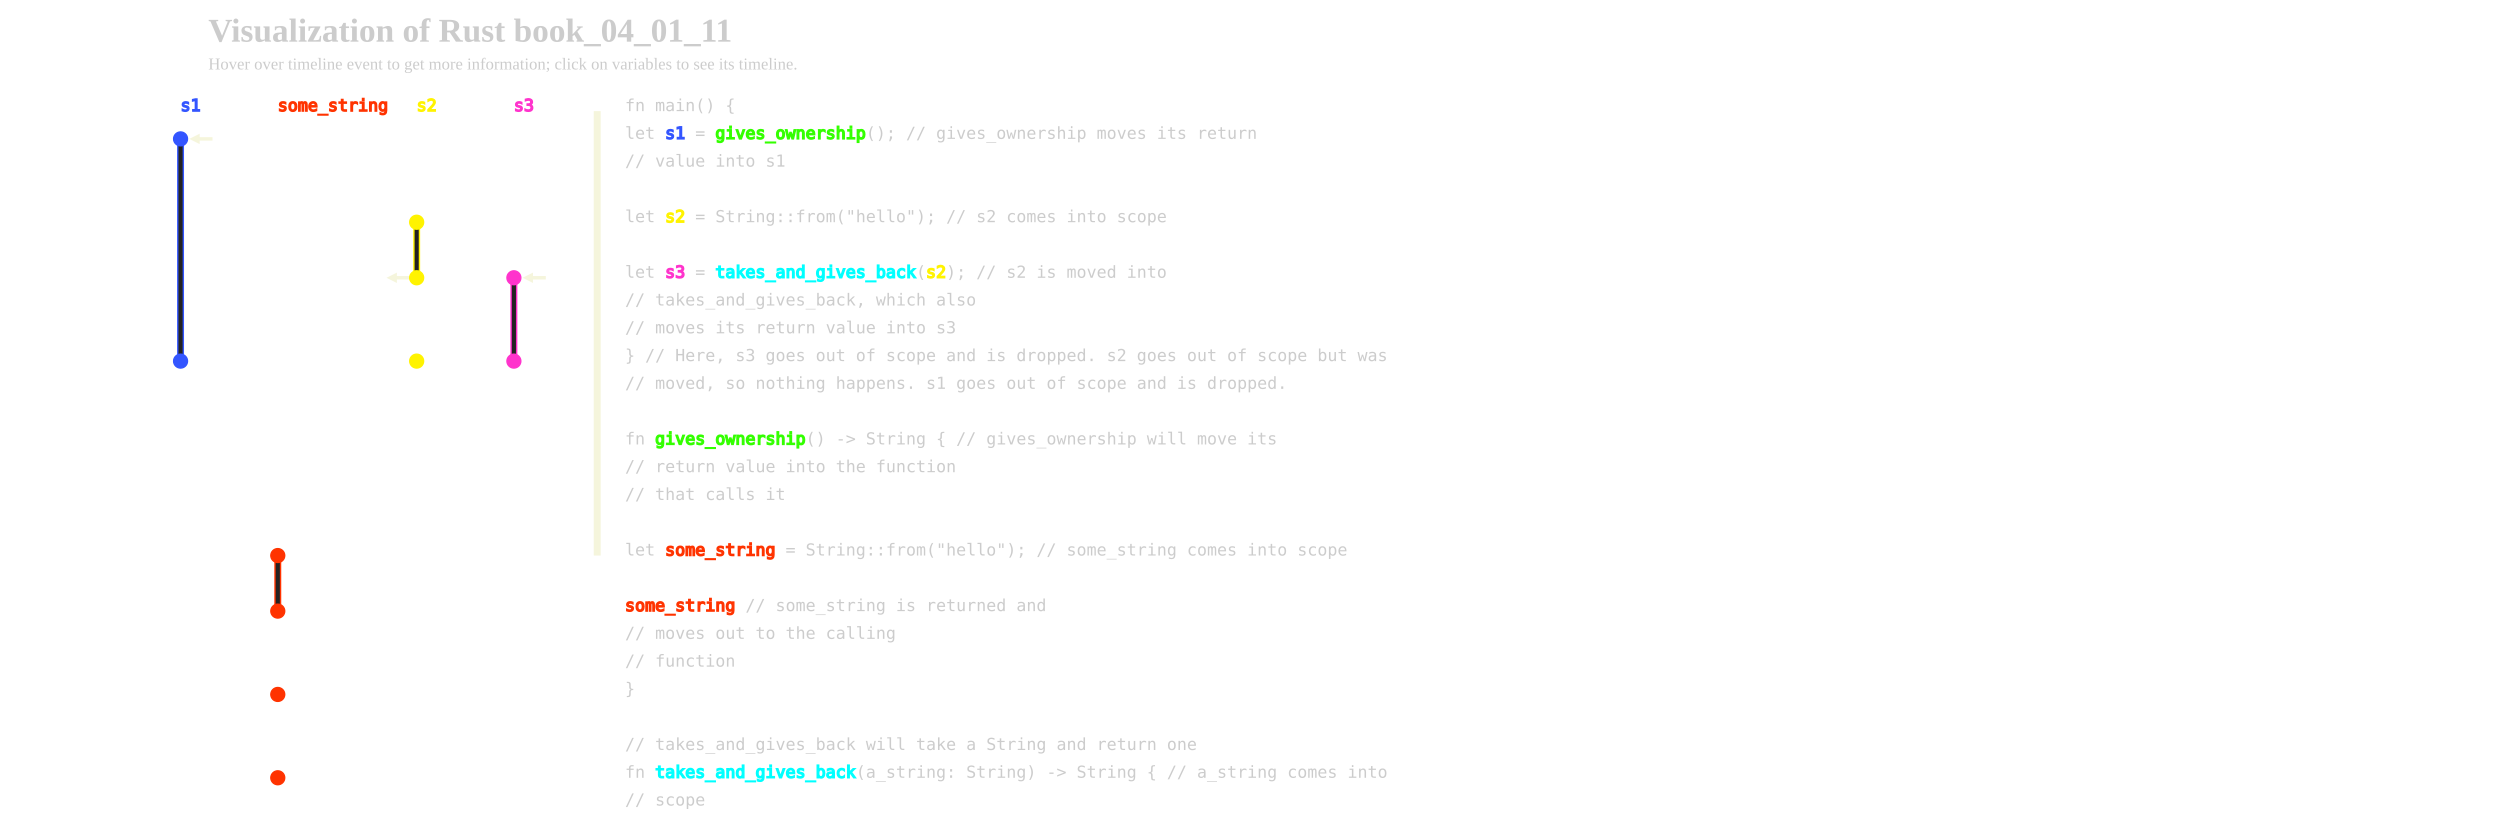
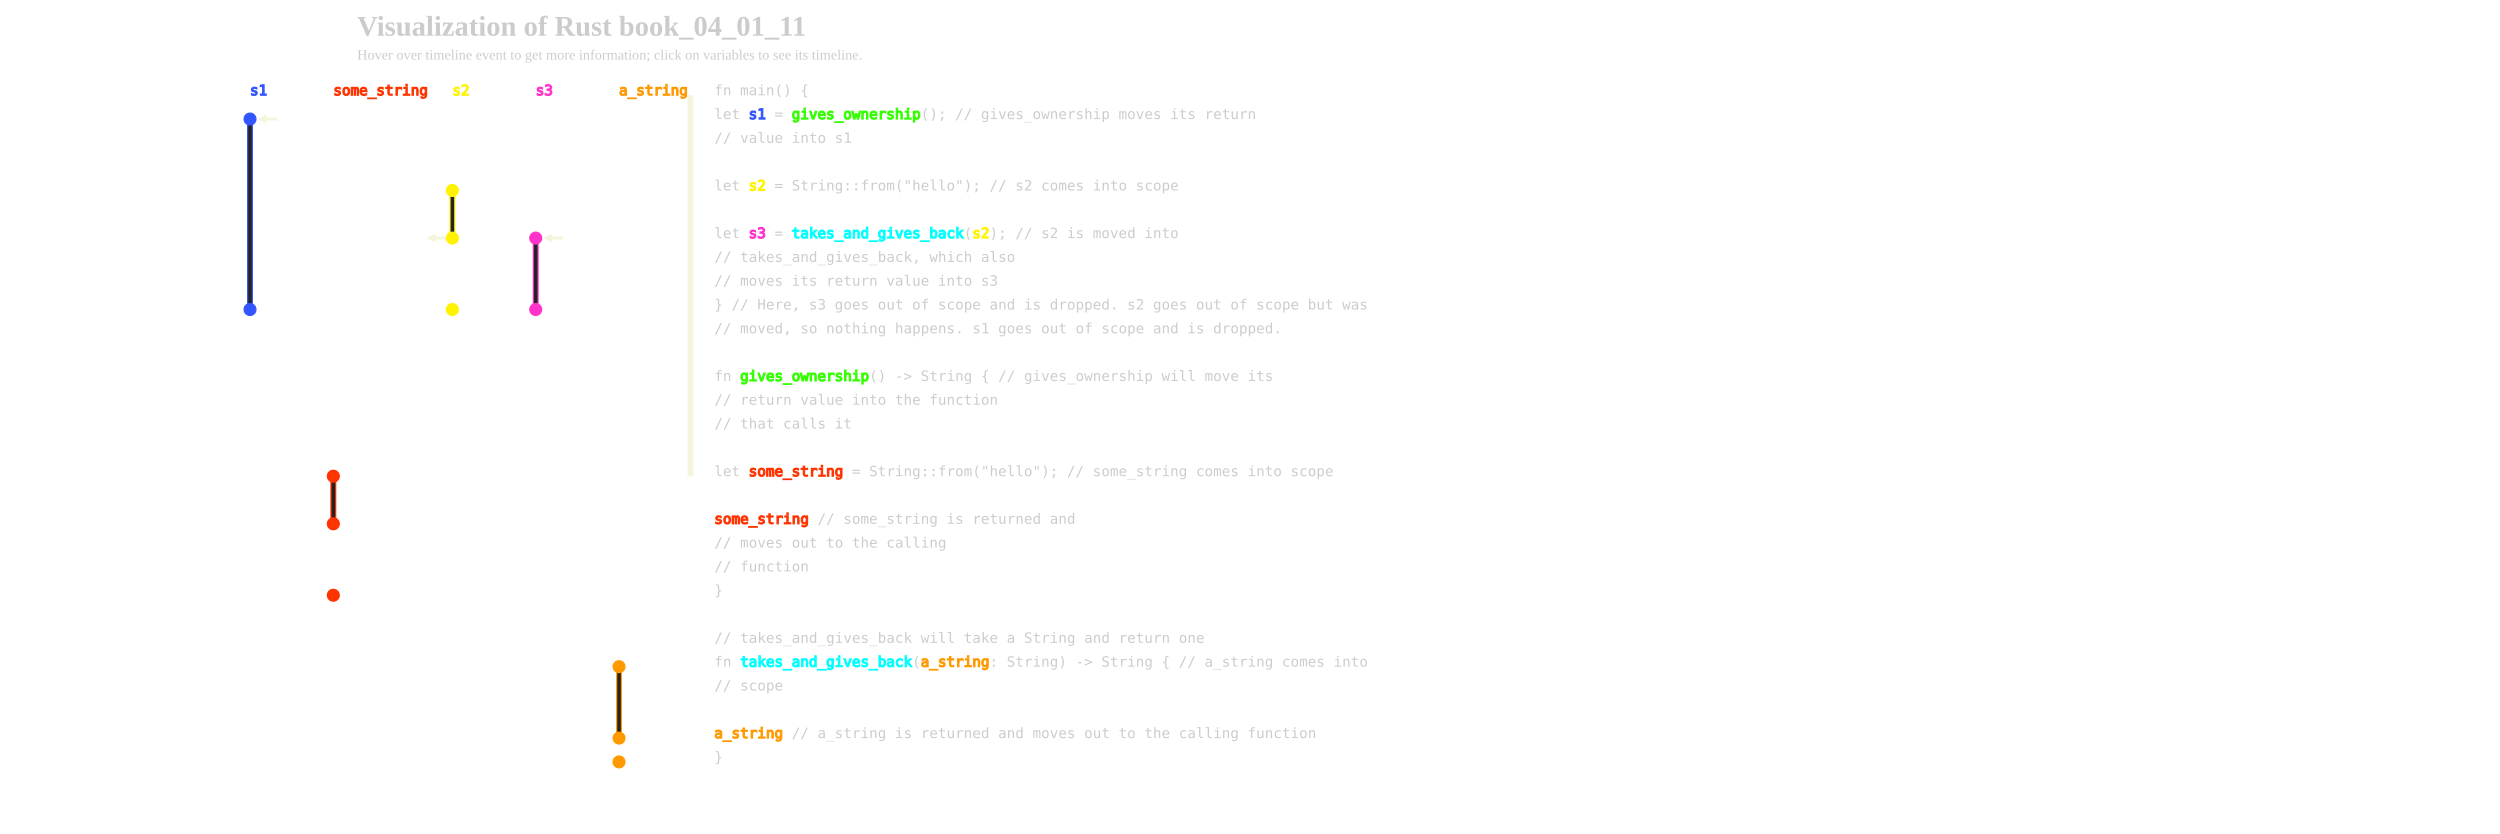
- <svg xmlns="http://www.w3.org/2000/svg" xmlns:xlink="http://www.w3.org/1999/xlink" width="1800px" height="600px" viewBox="-300 0 1500 600">
+ <svg xmlns="http://www.w3.org/2000/svg" xmlns:xlink="http://www.w3.org/1999/xlink" width="1800px" height="600px" viewBox="-300 0 1500 700">
  <defs>
    <style type="text/css">
        
        /* general setup */
svg {
    background-color: #232323;
}

text {
    fill: #cccccc;
    vertical-align: baseline;
    text-anchor: start;
}

#heading {
    font-size: 24px;
    font-weight: bold;
}

#caption {
    font-size: 12px;
}

/* code related styling */
text.code {
    white-space: pre;
    font-family: "monospace";
}

/* event related styling */
#eventDot:hover {
    transform: scale(1.5);
}

#eventDot {
    transition: all 0.3s;
}

/* timeline/event interaction styling */
.solid {
    stroke-width: 5px;
}

.hollow_internal {
    stroke-width: 3px;
    fill: #232323;
}

.dotted {
    stroke-width: 5px;
    stroke-dasharray: "2 1";
}

.extend {
    stroke-width: 1px;
    stroke-dasharray: "2 1";
}

.colorless {
    color: gray;
    fill: gray;
}

/* hash based styling */
[data-hash*="1"] {
    fill: #3355ff;
    stroke: #3355ff;
}

[data-hash*="2"] {
    fill: #33ff00;
    stroke: #33ff00;
}

[data-hash*="3"] {
    fill: #ff3300;
    stroke: #ff3300;
}

[data-hash*="4"] {
    fill: #fff300;
    stroke: #fff300;
}

[data-hash*="5"] {
    fill: #ff33cc;
    stroke: #ff33cc;
}

[data-hash*="6"] {
    fill: #00ffff;
    stroke: #00ffff;
}

+ [data-hash*="7"] {
+     fill: #ff9900;
+     stroke: #ff9900;
+ }
+ 
        
        </style>
    <circle id="eventDot" cx="0" cy="0" r="5" />
    <marker id="arrowHead" viewBox="0 0 10 10" refX="1" refY="5" markerUnits="strokeWidth" markerWidth="3px" markerHeight="3px" orient="auto" fill="beige">
      <path d="M 0 0 L 10 5 L 0 10 z" fill="inherit" />
    </marker>
  </defs>
  <g>
    <text id="heading" x="-300" y="30">Visualization of Rust book_04_01_11</text>
    <text id="caption" x="-300" y="50">Hover over timeline event to get more information; click on variables to see its timeline.</text>
  </g>
  <g id="labels">
-     <text class="code" x="-150" y="80" data-hash="4">s2</text>
-     <text class="code" x="-320" y="80" data-hash="1">s1</text>
-     <text class="code" x="-80" y="80" data-hash="5">s3</text>
-     <text class="code" x="-250" y="80" data-hash="3">some_string</text>
+     <text class="code" x="-220" y="80" data-hash="4">s2</text>
+     <text class="code" x="-320" y="80" data-hash="3">some_string</text>
+     <text class="code" x="-80" y="80" data-hash="7">a_string</text>
+     <text class="code" x="-390" y="80" data-hash="1">s1</text>
+     <text class="code" x="-150" y="80" data-hash="5">s3</text>
  </g>
  <g id="timelines">
-     <line data-hash="1" class="solid" x1="-320" x2="-320" y1="100" y2="260" />
-     <line stroke="#232323" stroke-width="3px" x1="-320" x2="-320" y1="105" y2="255" />
-     <line data-hash="3" class="solid" x1="-250" x2="-250" y1="400" y2="440" />
-     <line stroke="#232323" stroke-width="3px" x1="-250" x2="-250" y1="405" y2="435" />
-     <line data-hash="4" class="solid" x1="-150" x2="-150" y1="160" y2="200" />
-     <line stroke="#232323" stroke-width="3px" x1="-150" x2="-150" y1="165" y2="195" />
-     <line data-hash="5" class="solid" x1="-80" x2="-80" y1="200" y2="260" />
-     <line stroke="#232323" stroke-width="3px" x1="-80" x2="-80" y1="205" y2="255" />
+     <line data-hash="1" class="solid" x1="-390" x2="-390" y1="100" y2="260" />
+     <line stroke="#232323" stroke-width="3px" x1="-390" x2="-390" y1="105" y2="255" />
+     <line data-hash="3" class="solid" x1="-320" x2="-320" y1="400" y2="440" />
+     <line stroke="#232323" stroke-width="3px" x1="-320" x2="-320" y1="405" y2="435" />
+     <line data-hash="4" class="solid" x1="-220" x2="-220" y1="160" y2="200" />
+     <line stroke="#232323" stroke-width="3px" x1="-220" x2="-220" y1="165" y2="195" />
+     <line data-hash="5" class="solid" x1="-150" x2="-150" y1="200" y2="260" />
+     <line stroke="#232323" stroke-width="3px" x1="-150" x2="-150" y1="205" y2="255" />
+     <line data-hash="7" class="solid" x1="-80" x2="-80" y1="560" y2="620" />
+     <line stroke="#232323" stroke-width="3px" x1="-80" x2="-80" y1="565" y2="615" />
  </g>
  <g id="arrows">
-     <text x="-294" y="105" class="heavy" />
-     <polyline stroke-width="2.5" stroke="beige" points="-297,100 -307,100 " marker-end="url(#arrowHead)" />
-     <text x="-185" y="205" class="heavy" />
-     <polyline stroke-width="2.5" stroke="beige" points="-155,200 -165,200 " marker-end="url(#arrowHead)" />
-     <text x="-54" y="205" class="heavy" />
-     <polyline stroke-width="2.5" stroke="beige" points="-57,200 -67,200 " marker-end="url(#arrowHead)" />
+     <text x="-364" y="105" class="heavy" />
+     <polyline stroke-width="2.5" stroke="beige" points="-367,100 -377,100 " marker-end="url(#arrowHead)" />
+     <text x="-255" y="205" class="heavy" />
+     <polyline stroke-width="2.5" stroke="beige" points="-225,200 -235,200 " marker-end="url(#arrowHead)" />
+     <text x="-124" y="205" class="heavy" />
+     <polyline stroke-width="2.5" stroke="beige" points="-127,200 -137,200 " marker-end="url(#arrowHead)" />
  </g>
  <g id="events">
-     <use xlink:href="#eventDot" data-hash="1" x="-320" y="100" />
-     <use xlink:href="#eventDot" data-hash="1" x="-320" y="260" />
-     <use xlink:href="#eventDot" data-hash="3" x="-250" y="400" />
-     <use xlink:href="#eventDot" data-hash="3" x="-250" y="440" />
-     <use xlink:href="#eventDot" data-hash="3" x="-250" y="500" />
-     <use xlink:href="#eventDot" data-hash="3" x="-250" y="560" />
-     <use xlink:href="#eventDot" data-hash="3" x="-250" y="640" />
-     <use xlink:href="#eventDot" data-hash="4" x="-150" y="160" />
-     <use xlink:href="#eventDot" data-hash="4" x="-150" y="200" />
-     <use xlink:href="#eventDot" data-hash="4" x="-150" y="260" />
-     <use xlink:href="#eventDot" data-hash="5" x="-80" y="200" />
-     <use xlink:href="#eventDot" data-hash="5" x="-80" y="260" />
+     <use xlink:href="#eventDot" data-hash="1" x="-390" y="100" />
+     <use xlink:href="#eventDot" data-hash="1" x="-390" y="260" />
+     <use xlink:href="#eventDot" data-hash="3" x="-320" y="400" />
+     <use xlink:href="#eventDot" data-hash="3" x="-320" y="440" />
+     <use xlink:href="#eventDot" data-hash="3" x="-320" y="500" />
+     <use xlink:href="#eventDot" data-hash="4" x="-220" y="160" />
+     <use xlink:href="#eventDot" data-hash="4" x="-220" y="200" />
+     <use xlink:href="#eventDot" data-hash="4" x="-220" y="260" />
+     <use xlink:href="#eventDot" data-hash="5" x="-150" y="200" />
+     <use xlink:href="#eventDot" data-hash="5" x="-150" y="260" />
+     <use xlink:href="#eventDot" data-hash="7" x="-80" y="560" />
+     <use xlink:href="#eventDot" data-hash="7" x="-80" y="620" />
+     <use xlink:href="#eventDot" data-hash="7" x="-80" y="640" />
  </g>
  <g id="dividers">
    <line class="solid" stroke="beige" x1="-20" x2="-20" y1="80" y2="400" />
  </g>
  <g id="code">
    <text class="code" x="0" y="80"> fn main() { </text>
    <text class="code" x="0" y="100">     let <tspan data-hash="1">s1</tspan> = <tspan data-hash="2">gives_ownership</tspan>();         // gives_ownership moves its return </text>
    <text class="code" x="0" y="120">                                         // value into s1 </text>
    <text class="code" x="0" y="140">  </text>
    <text class="code" x="0" y="160">     let <tspan data-hash="4">s2</tspan> = String::from("hello");     // s2 comes into scope </text>
    <text class="code" x="0" y="180">  </text>
    <text class="code" x="0" y="200">     let <tspan data-hash="5">s3</tspan> = <tspan data-hash="6">takes_and_gives_back</tspan>(<tspan data-hash="4">s2</tspan>);  // s2 is moved into </text>
    <text class="code" x="0" y="220">                                         // takes_and_gives_back, which also </text>
    <text class="code" x="0" y="240">                                         // moves its return value into s3 </text>
    <text class="code" x="0" y="260"> } // Here, s3 goes out of scope and is dropped. s2 goes out of scope but was </text>
    <text class="code" x="0" y="280">   // moved, so nothing happens. s1 goes out of scope and is dropped. </text>
    <text class="code" x="0" y="300">  </text>
    <text class="code" x="0" y="320"> fn <tspan data-hash="2">gives_ownership</tspan>() -&gt; String {             // gives_ownership will move its </text>
    <text class="code" x="0" y="340">                                              // return value into the function </text>
    <text class="code" x="0" y="360">                                              // that calls it </text>
    <text class="code" x="0" y="380">  </text>
    <text class="code" x="0" y="400">     let <tspan data-hash="3">some_string</tspan> = String::from("hello"); // some_string comes into scope </text>
    <text class="code" x="0" y="420">  </text>
    <text class="code" x="0" y="440">
      <tspan data-hash="3">some_string</tspan>                             // some_string is returned and </text>
    <text class="code" x="0" y="460">                                              // moves out to the calling </text>
    <text class="code" x="0" y="480">                                              // function </text>
    <text class="code" x="0" y="500"> } </text>
    <text class="code" x="0" y="520">  </text>
    <text class="code" x="0" y="540"> // takes_and_gives_back will take a String and return one </text>
-     <text class="code" x="0" y="560"> fn <tspan data-hash="6">takes_and_gives_back</tspan>(a_string: String) -&gt; String { // a_string comes into </text>
+     <text class="code" x="0" y="560"> fn <tspan data-hash="6">takes_and_gives_back</tspan>(<tspan data-hash="7">a_string</tspan>: String) -&gt; String { // a_string comes into </text>
    <text class="code" x="0" y="580">                                                       // scope </text>
    <text class="code" x="0" y="600">  </text>
-     <text class="code" x="0" y="620">     a_string  // a_string is returned and moves out to the calling function </text>
+     <text class="code" x="0" y="620">
+       <tspan data-hash="7">a_string</tspan>  // a_string is returned and moves out to the calling function </text>
    <text class="code" x="0" y="640"> } </text>
  </g>
</svg>
